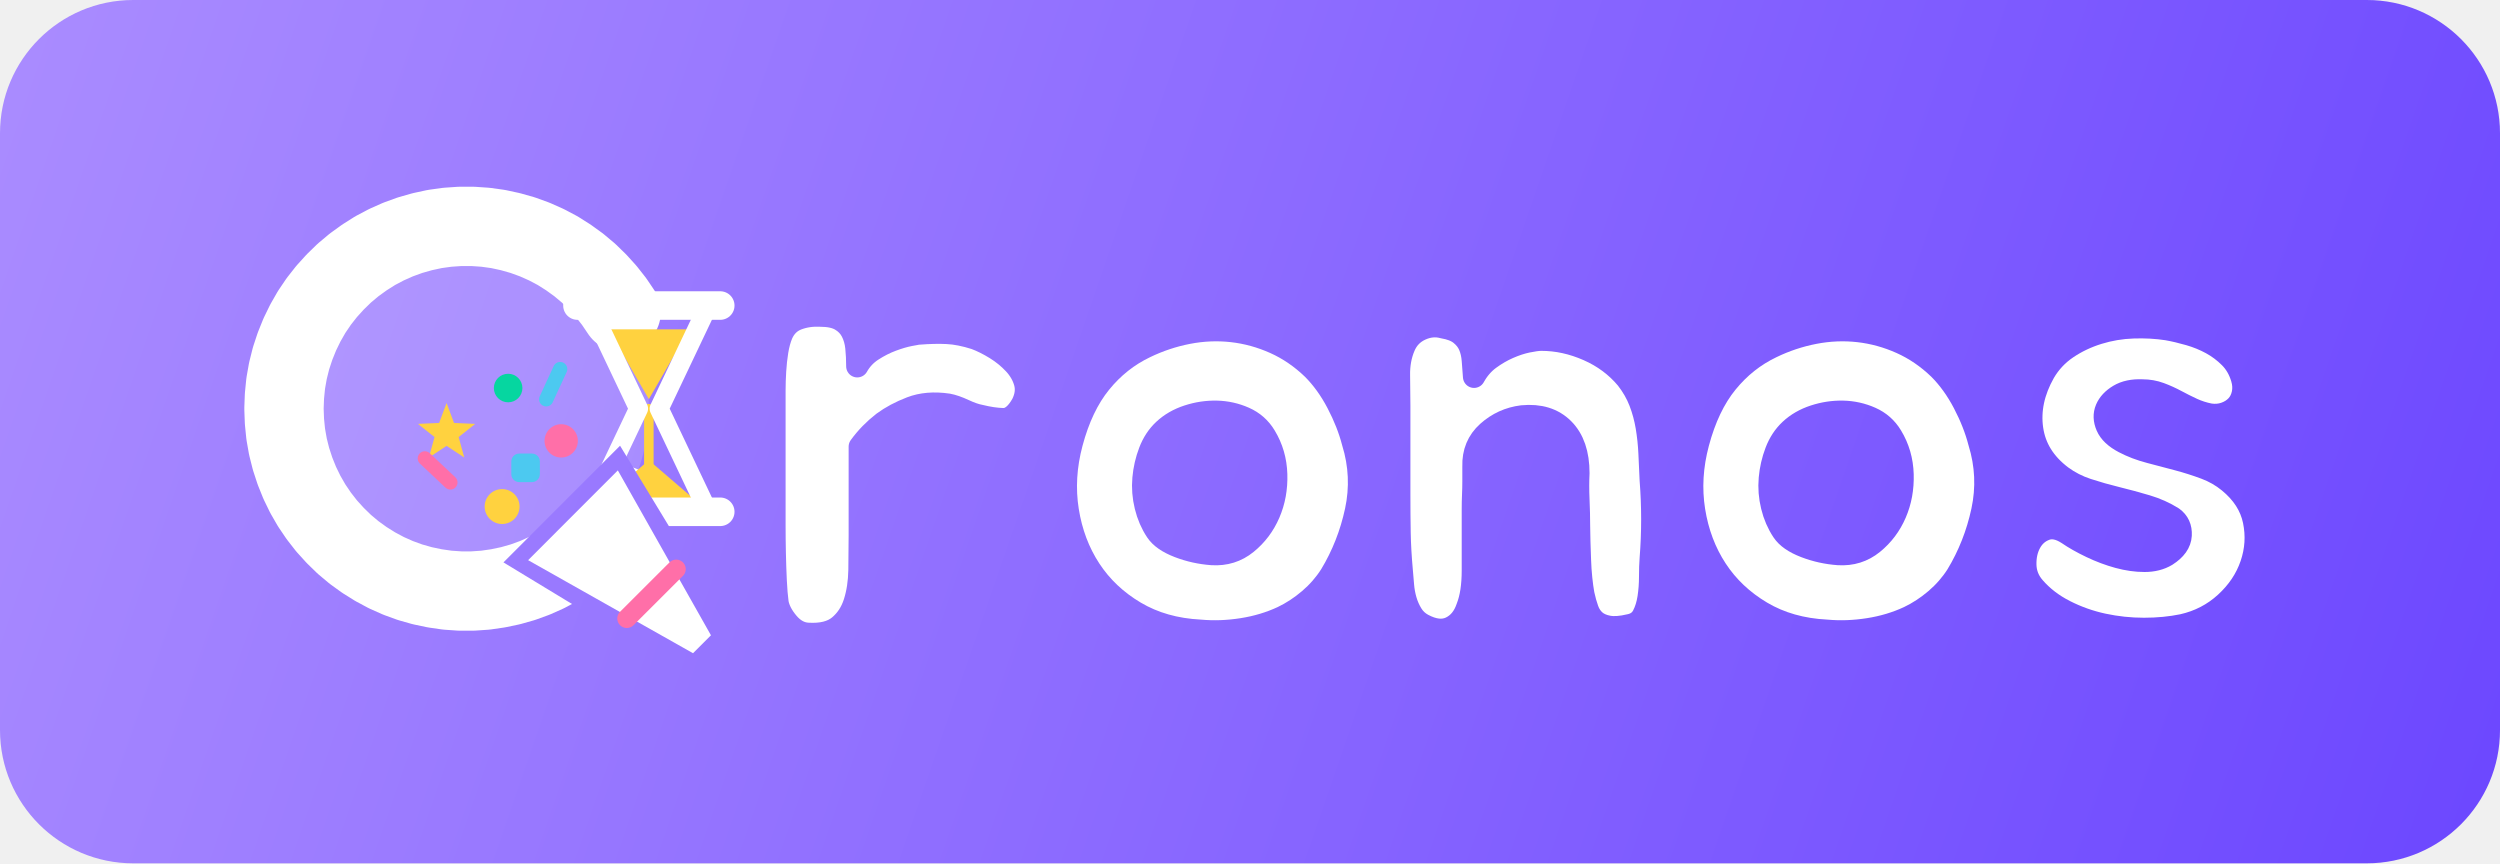
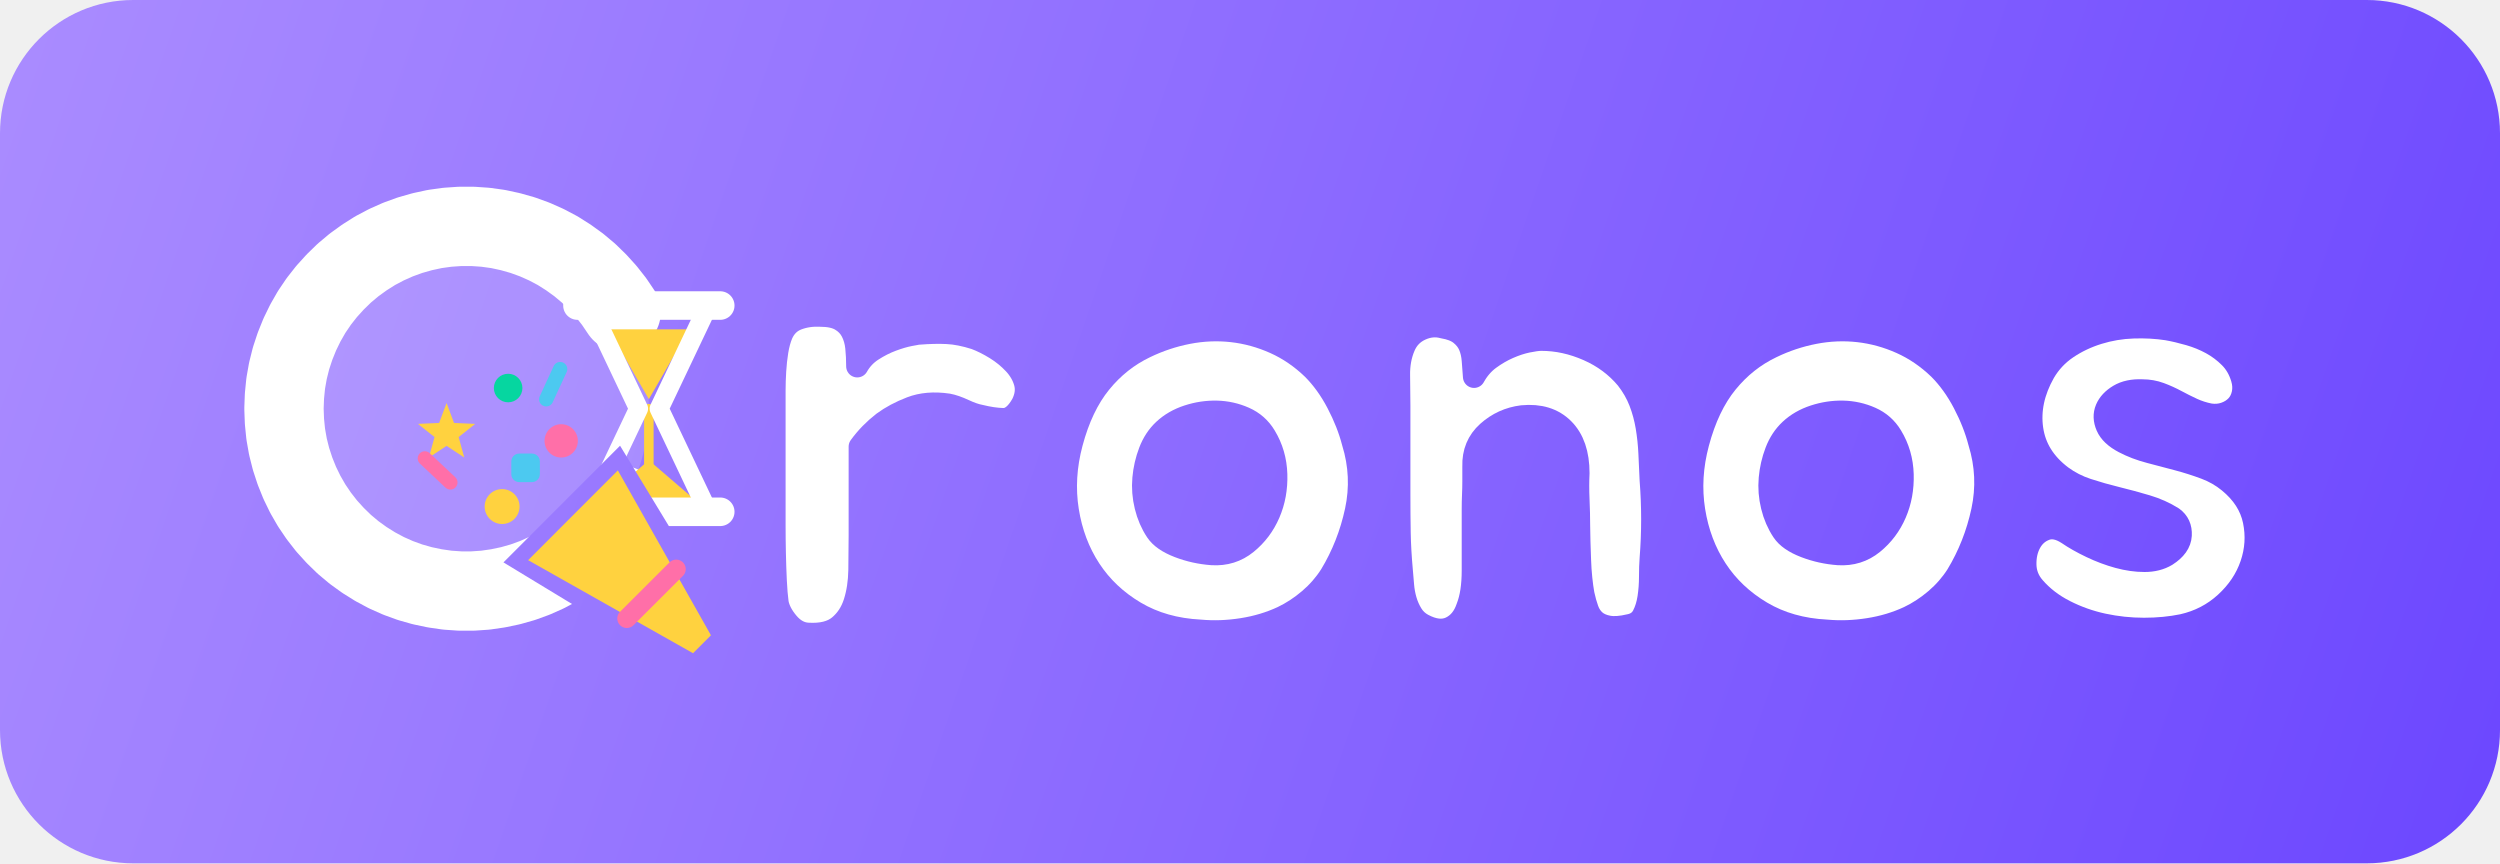
<svg xmlns="http://www.w3.org/2000/svg" viewBox="-395.51 -302.03 4047.25 1397.65" role="img" aria-label="Qronos（くろのす）">
  <defs>
    <linearGradient id="g" gradientUnits="userSpaceOnUse" x1="-395.51" y1="-302.03" x2="3651.73" y2="1095.62">
      <stop offset="0" stop-color="#aa8cff" />
      <stop offset="1" stop-color="#6c47ff" />
    </linearGradient>
    <linearGradient id="gm" gradientUnits="userSpaceOnUse" x1="-11.7" y1="-4.43" x2="303.47" y2="104.41">
      <stop offset="0" stop-color="#aa8cff" />
      <stop offset="1" stop-color="#6c47ff" />
    </linearGradient>
  </defs>
  <rect x="-395.51" y="-302.03" width="4047.25" height="1397.65" rx="215.74" fill="url(#g)" />
  <g stroke-width="35.96" stroke-linejoin="round">
    <path d="M858.318 358Q858.318 346 858.318 330.5Q858.318 315 859.318 298.5Q860.318 282 862.818 266.5Q865.318 251 870.318 239Q878.318 221 895.318 214.5Q912.318 208 932.318 209Q953.318 209 965.318 216.0Q977.318 223 983.318 234.5Q989.318 246 990.818 260.5Q992.318 275 992.318 291Q1001.318 275 1016.818 265.0Q1032.318 255 1048.318 249.0Q1064.318 243 1077.318 240.5Q1090.318 238 1092.318 238Q1117.318 236 1137.818 237.0Q1158.318 238 1183.318 246Q1199.318 252 1216.318 262.5Q1233.318 273 1246.318 287.0Q1259.318 301 1263.818 317.5Q1268.318 334 1259.318 352Q1245.318 377 1228.318 376.5Q1211.318 376 1191.318 371Q1180.318 369 1165.318 362.0Q1150.318 355 1139.318 353Q1105.318 348 1079.318 358.0Q1053.318 368 1034.318 382Q1012.318 399 996.318 421V565Q996.318 592 995.818 621.0Q995.318 650 987.818 673.5Q980.318 697 962.818 711.5Q945.318 726 912.318 724Q894.318 723 880.318 706.5Q866.318 690 863.318 674Q861.318 659 860.318 638.0Q859.318 617 858.818 594.0Q858.318 571 858.318 547.5Q858.318 524 858.318 504Z" fill="#ffffff" stroke="url(#g)" />
    <path d="M1458.613 260Q1491.613 244 1527.613 237.0Q1563.613 230 1599.113 234.0Q1634.613 238 1668.113 253.0Q1701.613 268 1729.613 295Q1752.613 318 1769.613 350.5Q1786.613 383 1794.613 414Q1811.613 469 1799.613 525.0Q1787.613 581 1758.613 629Q1744.613 651 1724.113 668.5Q1703.613 686 1680.613 697Q1650.613 711 1615.613 716.5Q1580.613 722 1547.613 719Q1487.613 716 1442.113 689.0Q1396.613 662 1369.113 620.0Q1341.613 578 1333.113 524.5Q1324.613 471 1339.613 415Q1355.613 355 1386.113 317.5Q1416.613 280 1458.613 260ZM1488.613 394Q1473.613 408 1465.613 429.0Q1457.613 450 1455.613 472.5Q1453.613 495 1459.113 517.5Q1464.613 540 1476.613 558Q1486.613 573 1512.613 583.0Q1538.613 593 1566.613 595Q1598.613 597 1622.613 577.5Q1646.613 558 1659.113 529.0Q1671.613 500 1670.613 466.0Q1669.613 432 1652.613 404Q1640.613 384 1619.113 374.5Q1597.613 365 1574.113 364.5Q1550.613 364 1527.613 371.5Q1504.613 379 1488.613 394Z" fill="#ffffff" stroke="url(#g)" />
    <path d="M1869.826 355Q1869.826 332 1869.326 306.0Q1868.826 280 1877.826 259Q1885.826 240 1904.326 231.5Q1922.826 223 1940.826 228Q1958.826 231 1968.826 239.0Q1978.826 247 1983.326 257.5Q1987.826 268 1988.826 281.5Q1989.826 295 1990.826 308Q2000.826 290 2015.826 279.0Q2030.826 268 2046.826 261.0Q2062.826 254 2077.326 251.0Q2091.826 248 2099.826 248Q2137.826 248 2175.326 264.5Q2212.826 281 2237.826 311Q2251.826 329 2259.326 348.5Q2266.826 368 2270.326 389.0Q2273.826 410 2274.826 431.5Q2275.826 453 2276.826 475Q2281.826 539 2276.826 602Q2275.826 615 2275.826 632.0Q2275.826 649 2273.326 665.5Q2270.826 682 2264.326 694.5Q2257.826 707 2242.826 710Q2221.826 715 2208.326 712.5Q2194.826 710 2186.826 703.0Q2178.826 696 2174.826 685.0Q2170.826 674 2167.826 660Q2165.826 649 2164.326 634.5Q2162.826 620 2162.326 605.0Q2161.826 590 2161.326 575.5Q2160.826 561 2160.826 549Q2160.826 530 2159.826 507.0Q2158.826 484 2159.826 464Q2159.826 417 2135.326 392.5Q2110.826 368 2068.826 372Q2036.826 376 2012.826 397.5Q1988.826 419 1989.826 453Q1989.826 466 1989.826 477.0Q1989.826 488 1989.326 499.0Q1988.826 510 1988.826 523.0Q1988.826 536 1988.826 552Q1988.826 585 1988.826 621.5Q1988.826 658 1979.826 681Q1971.826 705 1952.826 714.0Q1933.826 723 1907.826 709Q1896.826 703 1890.326 692.5Q1883.826 682 1880.326 670.0Q1876.826 658 1875.826 645.5Q1874.826 633 1873.826 622Q1870.826 589 1870.326 560.5Q1869.826 532 1869.826 499Z" fill="#ffffff" stroke="url(#g)" />
    <path d="M2472.621 260Q2505.621 244 2541.621 237.0Q2577.621 230 2613.121 234.0Q2648.621 238 2682.121 253.0Q2715.621 268 2743.621 295Q2766.621 318 2783.621 350.5Q2800.621 383 2808.621 414Q2825.621 469 2813.621 525.0Q2801.621 581 2772.621 629Q2758.621 651 2738.121 668.5Q2717.621 686 2694.621 697Q2664.621 711 2629.621 716.5Q2594.621 722 2561.621 719Q2501.621 716 2456.121 689.0Q2410.621 662 2383.121 620.0Q2355.621 578 2347.121 524.5Q2338.621 471 2353.621 415Q2369.621 355 2400.121 317.5Q2430.621 280 2472.621 260ZM2502.621 394Q2487.621 408 2479.621 429.0Q2471.621 450 2469.621 472.5Q2467.621 495 2473.121 517.5Q2478.621 540 2490.621 558Q2500.621 573 2526.621 583.0Q2552.621 593 2580.621 595Q2612.621 597 2636.621 577.5Q2660.621 558 2673.121 529.0Q2685.621 500 2684.621 466.0Q2683.621 432 2666.621 404Q2654.621 384 2633.121 374.5Q2611.621 365 2588.121 364.5Q2564.621 364 2541.621 371.5Q2518.621 379 2502.621 394Z" fill="#ffffff" stroke="url(#g)" />
    <path d="M3121.835 536Q3102.835 524 3079.335 517.0Q3055.835 510 3031.335 504.0Q3006.835 498 2983.835 490.5Q2960.835 483 2941.835 469Q2900.835 438 2894.335 392.5Q2887.835 347 2913.835 301Q2927.835 277 2950.835 261.5Q2973.835 246 3001.335 237.5Q3028.835 229 3057.835 228.0Q3086.835 227 3112.835 231Q3129.835 234 3148.835 239.5Q3167.835 245 3184.335 254.0Q3200.835 263 3214.335 276.5Q3227.835 290 3233.835 310Q3237.835 323 3235.335 335.0Q3232.835 347 3225.335 355.0Q3217.835 363 3206.335 367.0Q3194.835 371 3181.835 369Q3166.835 366 3153.835 360.0Q3140.835 354 3127.835 347.0Q3114.835 340 3101.335 335.0Q3087.835 330 3072.835 330Q3049.835 329 3034.835 338.0Q3019.835 347 3014.335 360.0Q3008.835 373 3015.335 388.0Q3021.835 403 3042.835 414Q3061.835 424 3084.835 430.0Q3107.835 436 3130.335 442.0Q3152.835 448 3174.335 456.0Q3195.835 464 3212.835 478Q3245.835 505 3253.335 541.0Q3260.835 577 3248.835 612.0Q3236.835 647 3207.335 674.0Q3177.835 701 3137.835 710Q3108.835 716 3075.335 716.0Q3041.835 716 3009.335 709.0Q2976.835 702 2947.335 687.0Q2917.835 672 2897.835 649Q2883.835 633 2883.335 612.5Q2882.835 592 2891.335 576.5Q2899.835 561 2915.835 555.0Q2931.835 549 2951.835 562Q2967.835 573 2989.835 583.5Q3011.835 594 3033.835 600.0Q3055.835 606 3076.335 606.0Q3096.835 606 3111.835 597Q3133.835 583 3134.835 564.5Q3135.835 546 3121.835 536Z" fill="#ffffff" stroke="url(#g)" />
  </g>
  <g transform="translate(359.56 359.56) scale(12.84139) translate(-47.1 -47.09)">
    <circle cx="47.1" cy="47.09" r="23" fill="#ffffff" opacity="0.16" />
    <path d="M66.61 59.28L65.71 60.61L64.72 61.88L63.64 63.07L62.49 64.19L61.26 65.22L59.96 66.16L58.6 67.01L57.18 67.77L55.72 68.42L54.21 68.97L52.66 69.41L51.09 69.74L49.5 69.97L47.9 70.08L46.3 70.08L44.7 69.97L43.11 69.74L41.54 69.41L39.99 68.97L38.48 68.42L37.02 67.77L35.6 67.01L34.24 66.16L32.94 65.22L31.71 64.19L30.56 63.07L29.48 61.88L28.49 60.61L27.59 59.28L26.79 57.89L26.09 56.45L25.49 54.96L24.99 53.43L24.6 51.88L24.32 50.29L24.16 48.7L24.1 47.09L24.16 45.49L24.32 43.89L24.6 42.31L24.99 40.75L25.49 39.23L26.09 37.74L26.79 36.3L27.59 34.9L28.49 33.57L29.48 32.31L30.56 31.12L31.71 30L32.94 28.97L34.24 28.03L35.6 27.17L37.02 26.42L38.48 25.77L39.99 25.22L41.54 24.78L43.11 24.44L44.7 24.22L46.3 24.11L47.9 24.11L49.5 24.22L51.09 24.44L52.66 24.78L54.21 25.22L55.72 25.77L57.18 26.42L58.6 27.17L59.96 28.03L61.26 28.97L62.49 30L63.64 31.12L64.72 32.31L65.71 33.57L66.61 34.9" fill="none" stroke="#ffffff" stroke-width="10" stroke-linecap="round" stroke-linejoin="round" />
    <polygon points="65,37.09 75.2,37.09 70.1,45.89" fill="#ffd23f" />
    <polygon points="70.1,53.59 75.8,58.49 64.4,58.49" fill="#ffd23f" />
    <path d="M70.1 47.09L70.1 54.09" fill="none" stroke="#ffd23f" stroke-width="1.2" stroke-linecap="round" stroke-linejoin="round" />
    <path d="M63.1 35.09L68.8 47.09L63.1 59.09" fill="none" stroke="#ffffff" stroke-width="2.4" stroke-linecap="round" stroke-linejoin="round" />
    <path d="M77.1 35.09L71.4 47.09L77.1 59.09" fill="none" stroke="#ffffff" stroke-width="2.4" stroke-linecap="round" stroke-linejoin="round" />
    <path d="M61.1 34.09L79.1 34.09" fill="none" stroke="#ffffff" stroke-width="3.6" stroke-linecap="round" stroke-linejoin="round" />
    <path d="M61.1 60.09L79.1 60.09" fill="none" stroke="#ffffff" stroke-width="3.6" stroke-linecap="round" stroke-linejoin="round" />
    <polygon points="80.9,75.52 66.47,51.76 51.77,66.47 75.53,80.89" fill="url(#gm)" />
-     <polygon points="77.93,75.66 66.19,54.87 54.88,66.19 75.67,77.92" fill="#ffffff" />
+     <polygon points="77.93,75.66 66.19,54.87 54.88,66.19 75.67,77.92" fill="#ffd23f" />
    <path d="M73.55 67.32L67.32 73.54" fill="none" stroke="#ff6fa8" stroke-width="2.4" stroke-linecap="round" stroke-linejoin="round" />
    <circle cx="51.6" cy="59.43" r="2.2" fill="#ffd23f" />
    <rect x="52.76" y="52.75" width="3.6" height="3.6" rx="1" fill="#4cc9f0" />
    <circle cx="59.05" cy="51.15" r="2.1" fill="#ff6fa8" />
    <polygon points="44.6,46.38 45.54,48.89 48.21,49.01 46.12,50.67 46.83,53.25 44.6,51.78 42.37,53.25 43.08,50.67 40.99,49.01 43.66,48.89" fill="#ffd23f" />
    <circle cx="52.36" cy="44.49" r="1.8" fill="#06d6a0" />
    <path d="M45.08 56.39L41.86 53.36" fill="none" stroke="#ff6fa8" stroke-width="1.8" stroke-linecap="round" stroke-linejoin="round" />
    <path d="M57.16 45.91L58.92 42.1" fill="none" stroke="#4cc9f0" stroke-width="1.8" stroke-linecap="round" stroke-linejoin="round" />
  </g>
</svg>
